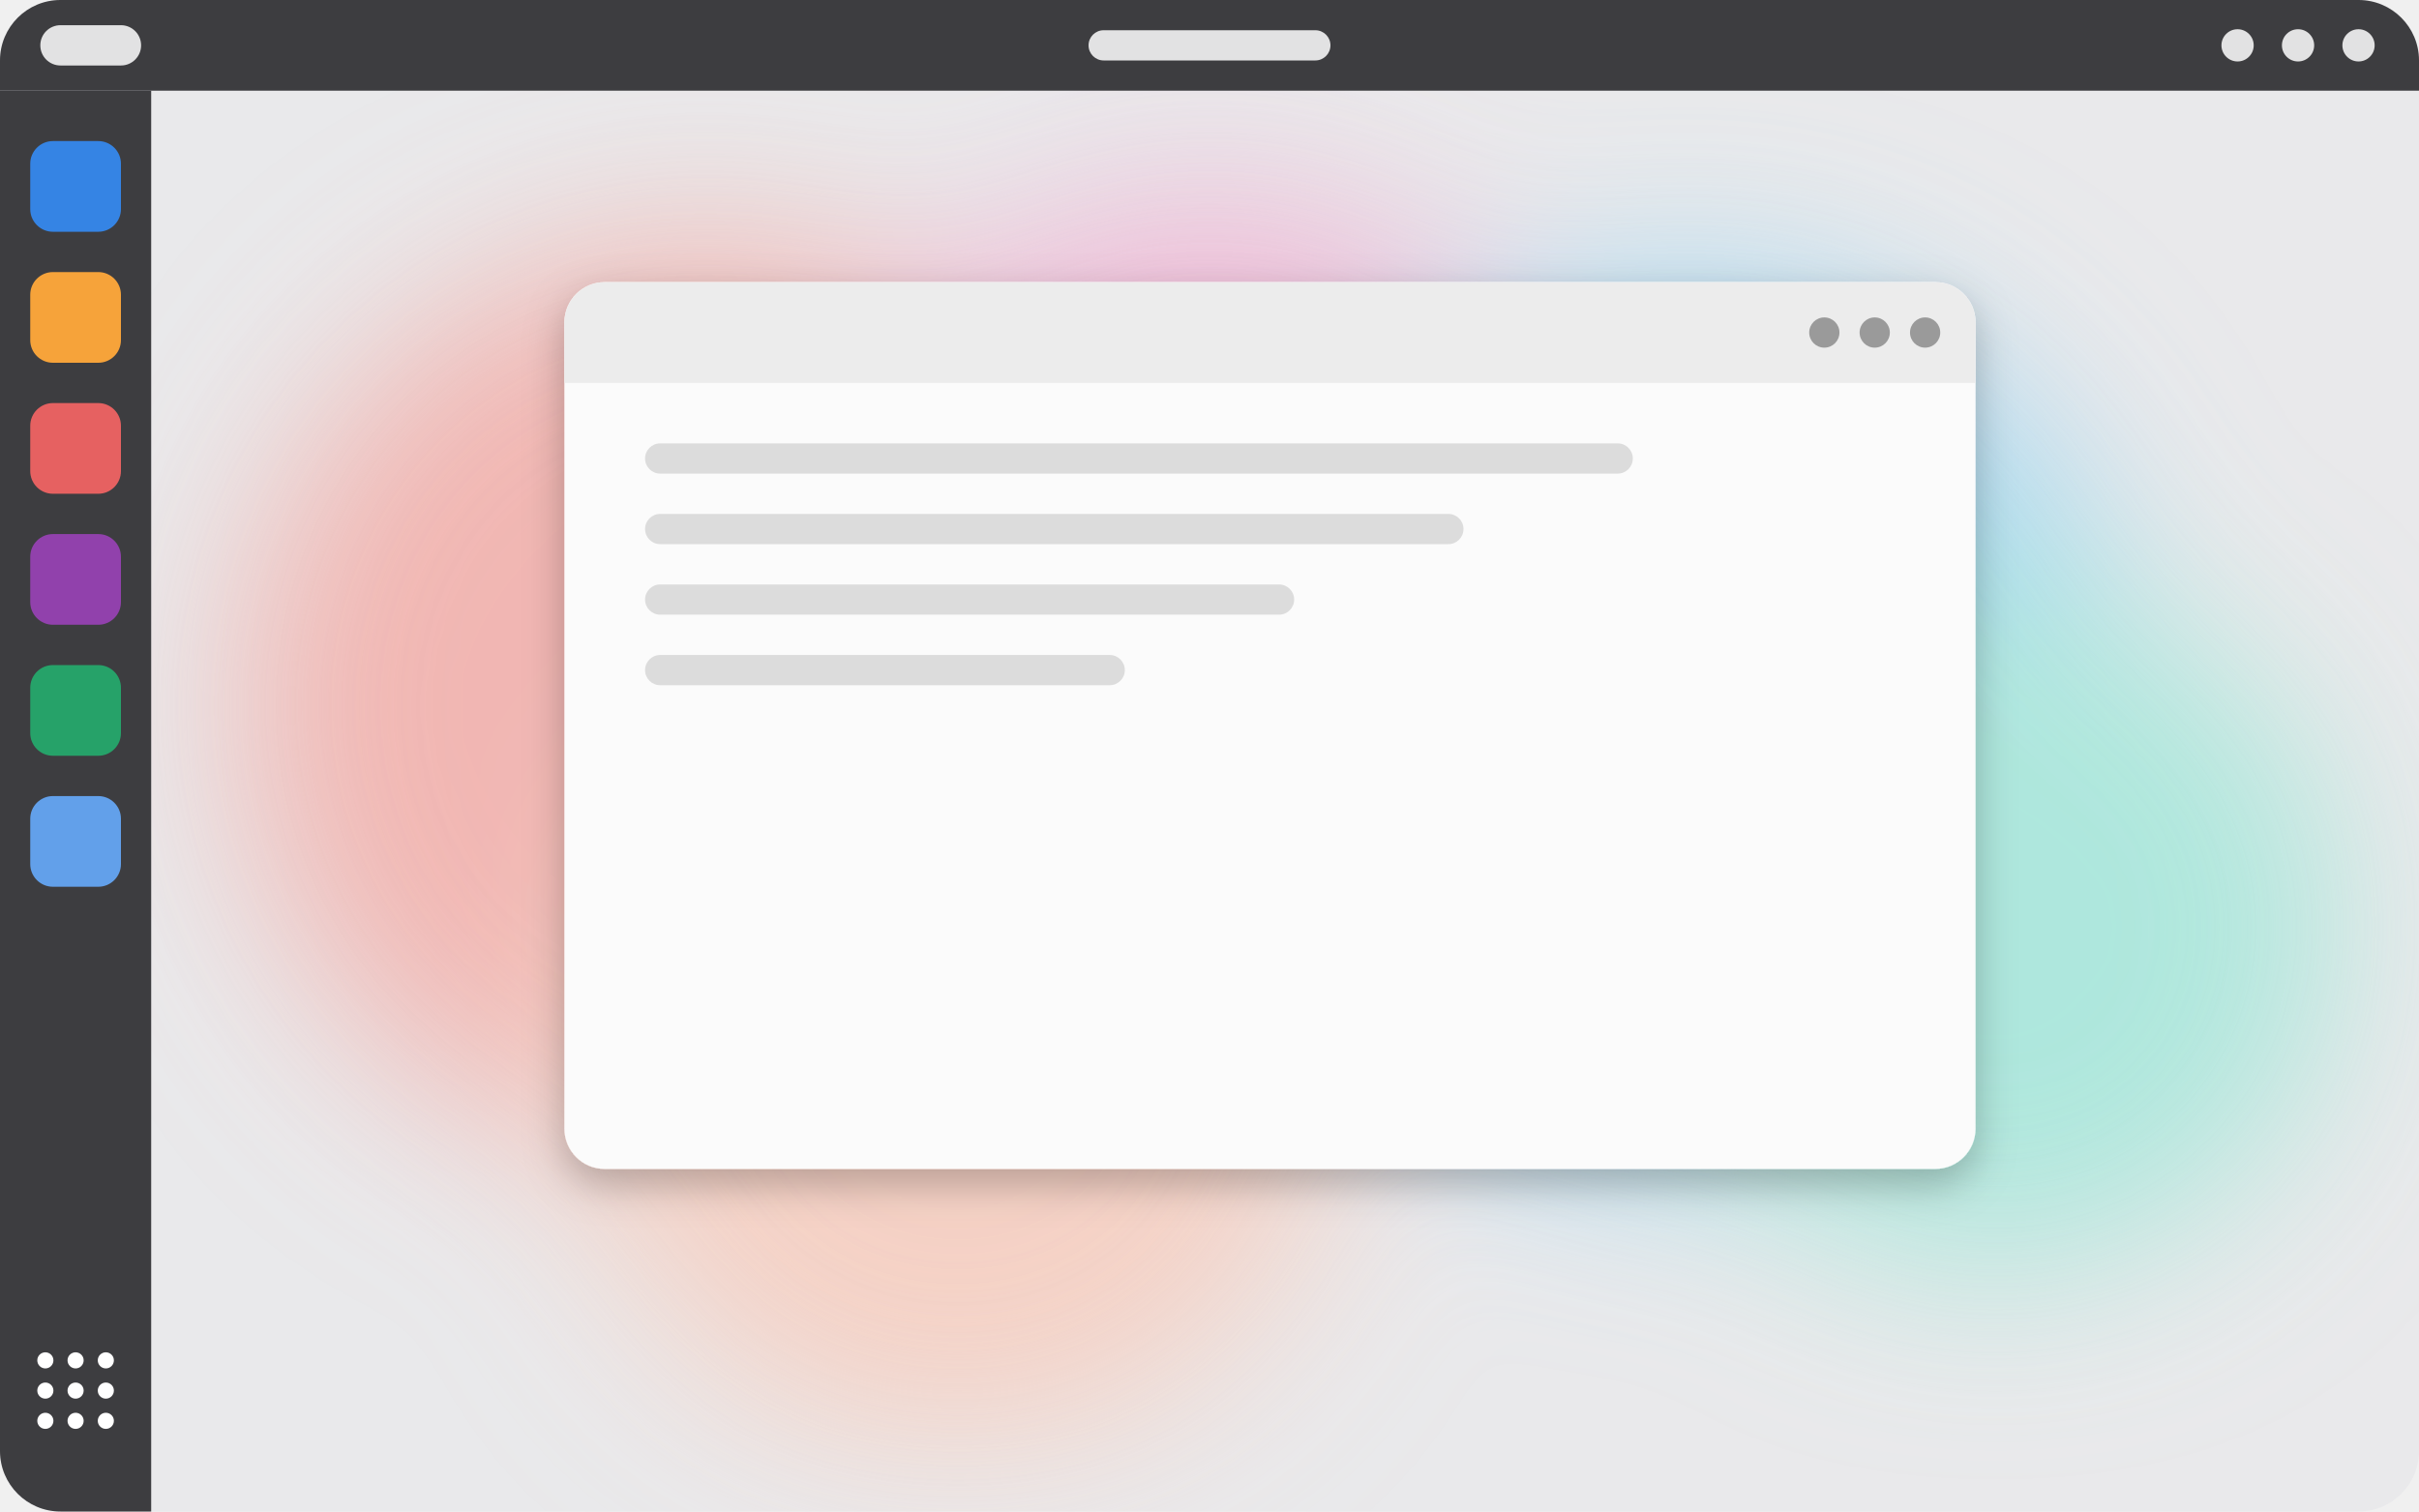
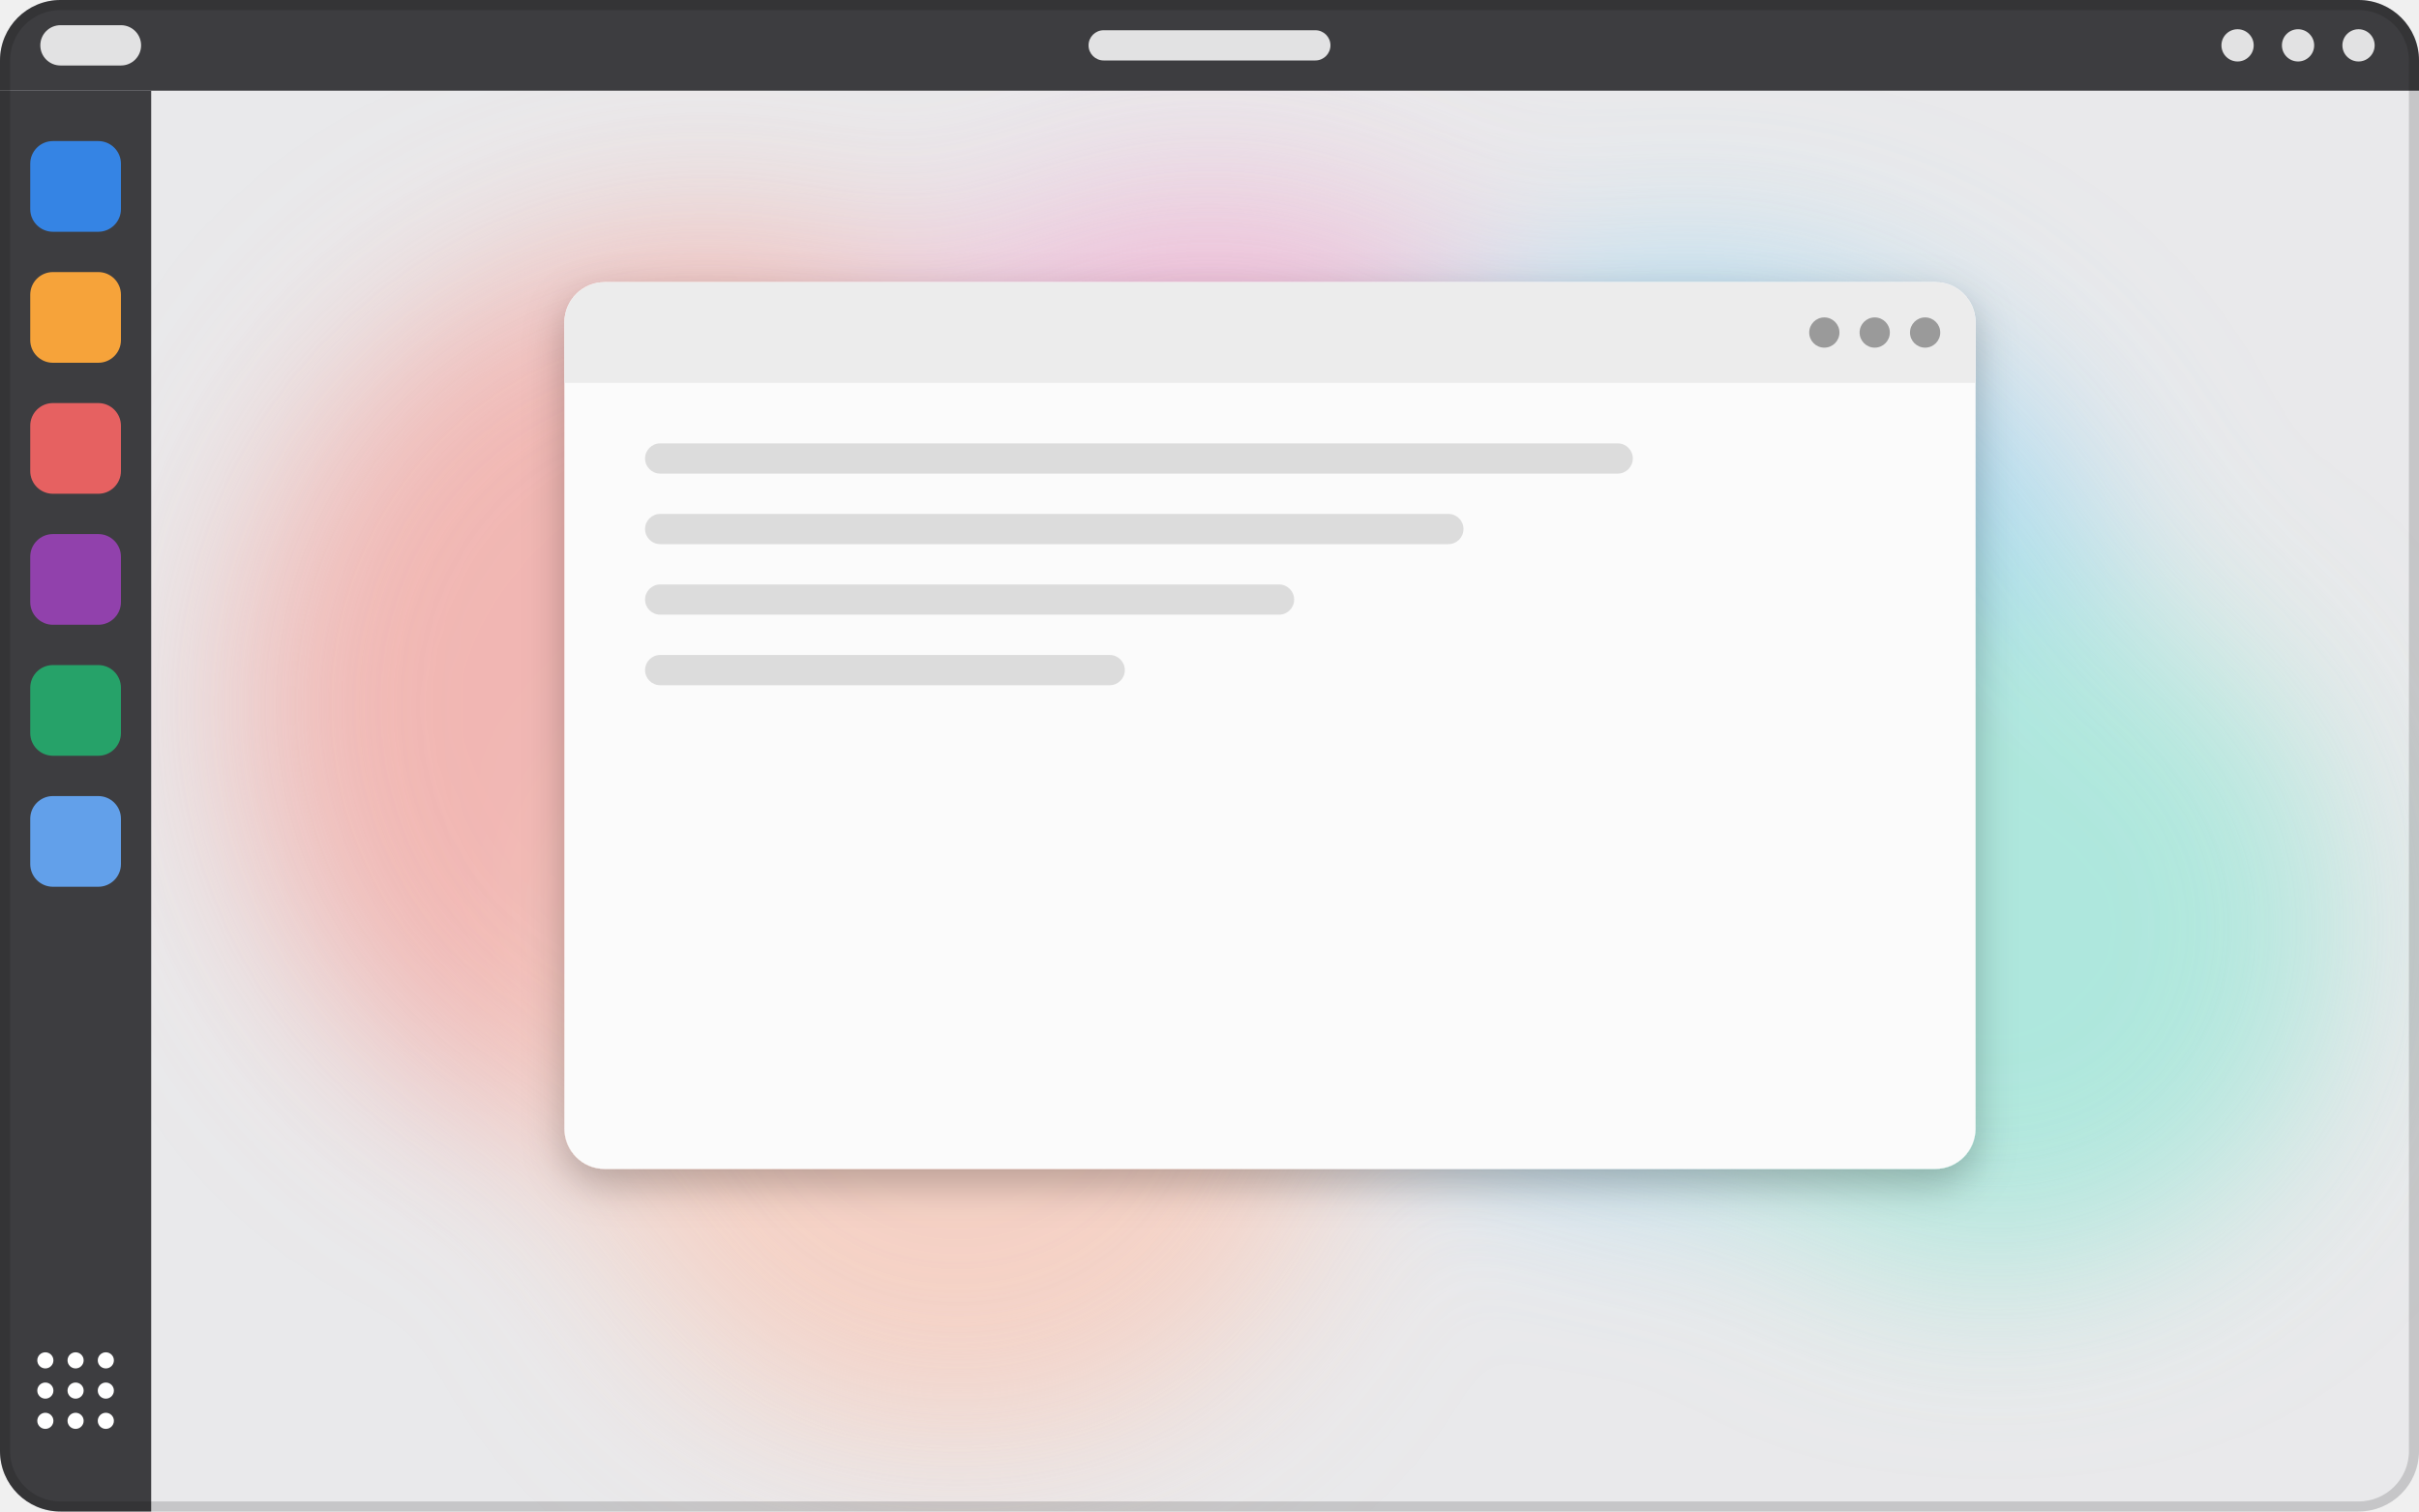
<svg xmlns="http://www.w3.org/2000/svg" width="240" height="150" viewBox="0 0 240 150">
  <defs>
    <filter id="soft" x="-50%" y="-50%" width="200%" height="200%">
      <feGaussianBlur stdDeviation="9" />
    </filter>
    <filter id="shadow" x="-10%" y="-10%" width="120%" height="130%">
      <feDropShadow dx="0" dy="1.5" stdDeviation="2" flood-opacity="0.25" />
    </filter>
    <clipPath id="screen">
      <rect width="240" height="150" rx="6" />
    </clipPath>
  </defs>
  <g clip-path="url(#screen)">
    <rect width="240" height="150" fill="#e9e9eb" />
    <g filter="url(#soft)" opacity="0.75">
      <circle cx="70" cy="70" r="46" fill="#f4a6a0" />
      <circle cx="120" cy="60" r="40" fill="#f2a9cf" />
      <circle cx="168" cy="72" r="44" fill="#8fd3f4" />
      <circle cx="198" cy="92" r="34" fill="#9be7d8" />
      <circle cx="95" cy="105" r="38" fill="#f9c9b8" />
    </g>
    <rect width="240" height="9" fill="#3d3d40" />
    <rect x="4" y="2.5" width="10" height="4" rx="2" fill="#ffffff" opacity="0.85" />
    <rect x="108.0" y="3" width="24" height="3" rx="1.5" fill="#ffffff" opacity="0.85" />
    <circle cx="234" cy="4.5" r="1.6" fill="#ffffff" opacity="0.85" />
    <circle cx="228" cy="4.5" r="1.6" fill="#ffffff" opacity="0.85" />
    <circle cx="222" cy="4.5" r="1.6" fill="#ffffff" opacity="0.85" />
    <rect x="0" y="9" width="15" height="141" fill="#3d3d40" />
    <rect x="3" y="14" width="9" height="9" rx="2.25" fill="#3584e4" />
    <rect x="3" y="27" width="9" height="9" rx="2.25" fill="#f6a33a" />
    <rect x="3" y="40" width="9" height="9" rx="2.25" fill="#e66161" />
    <rect x="3" y="53" width="9" height="9" rx="2.25" fill="#9141ac" />
    <rect x="3" y="66" width="9" height="9" rx="2.25" fill="#26a269" />
    <rect x="3" y="79" width="9" height="9" rx="2.25" fill="#62a0ea" />
    <circle cx="4.5" cy="141" r="0.8" fill="#fff" />
    <circle cx="7.5" cy="141" r="0.8" fill="#fff" />
    <circle cx="10.5" cy="141" r="0.8" fill="#fff" />
    <circle cx="4.5" cy="138" r="0.8" fill="#fff" />
    <circle cx="7.5" cy="138" r="0.8" fill="#fff" />
    <circle cx="10.5" cy="138" r="0.8" fill="#fff" />
    <circle cx="4.5" cy="135" r="0.8" fill="#fff" />
    <circle cx="7.5" cy="135" r="0.8" fill="#fff" />
    <circle cx="10.5" cy="135" r="0.8" fill="#fff" />
    <rect x="56" y="28" width="140" height="88" rx="4" fill="#fbfbfb" filter="url(#shadow)" />
    <path d="M56 32 a4 4 0 0 1 4 -4 h132 a4 4 0 0 1 4 4 v6 h-140 z" fill="#ececec" />
    <circle cx="191" cy="33" r="1.5" fill="#9a9a9a" />
    <circle cx="186" cy="33" r="1.5" fill="#9a9a9a" />
    <circle cx="181" cy="33" r="1.5" fill="#9a9a9a" />
    <rect x="64" y="44" width="98.0" height="3" rx="1.5" fill="#dcdcdc" />
    <rect x="64" y="51" width="81.2" height="3" rx="1.5" fill="#dcdcdc" />
    <rect x="64" y="58" width="64.4" height="3" rx="1.5" fill="#dcdcdc" />
    <rect x="64" y="65" width="47.6" height="3" rx="1.5" fill="#dcdcdc" />
  </g>
+   <rect x="0.5" y="0.5" width="239" height="149" rx="5.5" fill="none" stroke="#000006" stroke-opacity="0.15" />
</svg>
